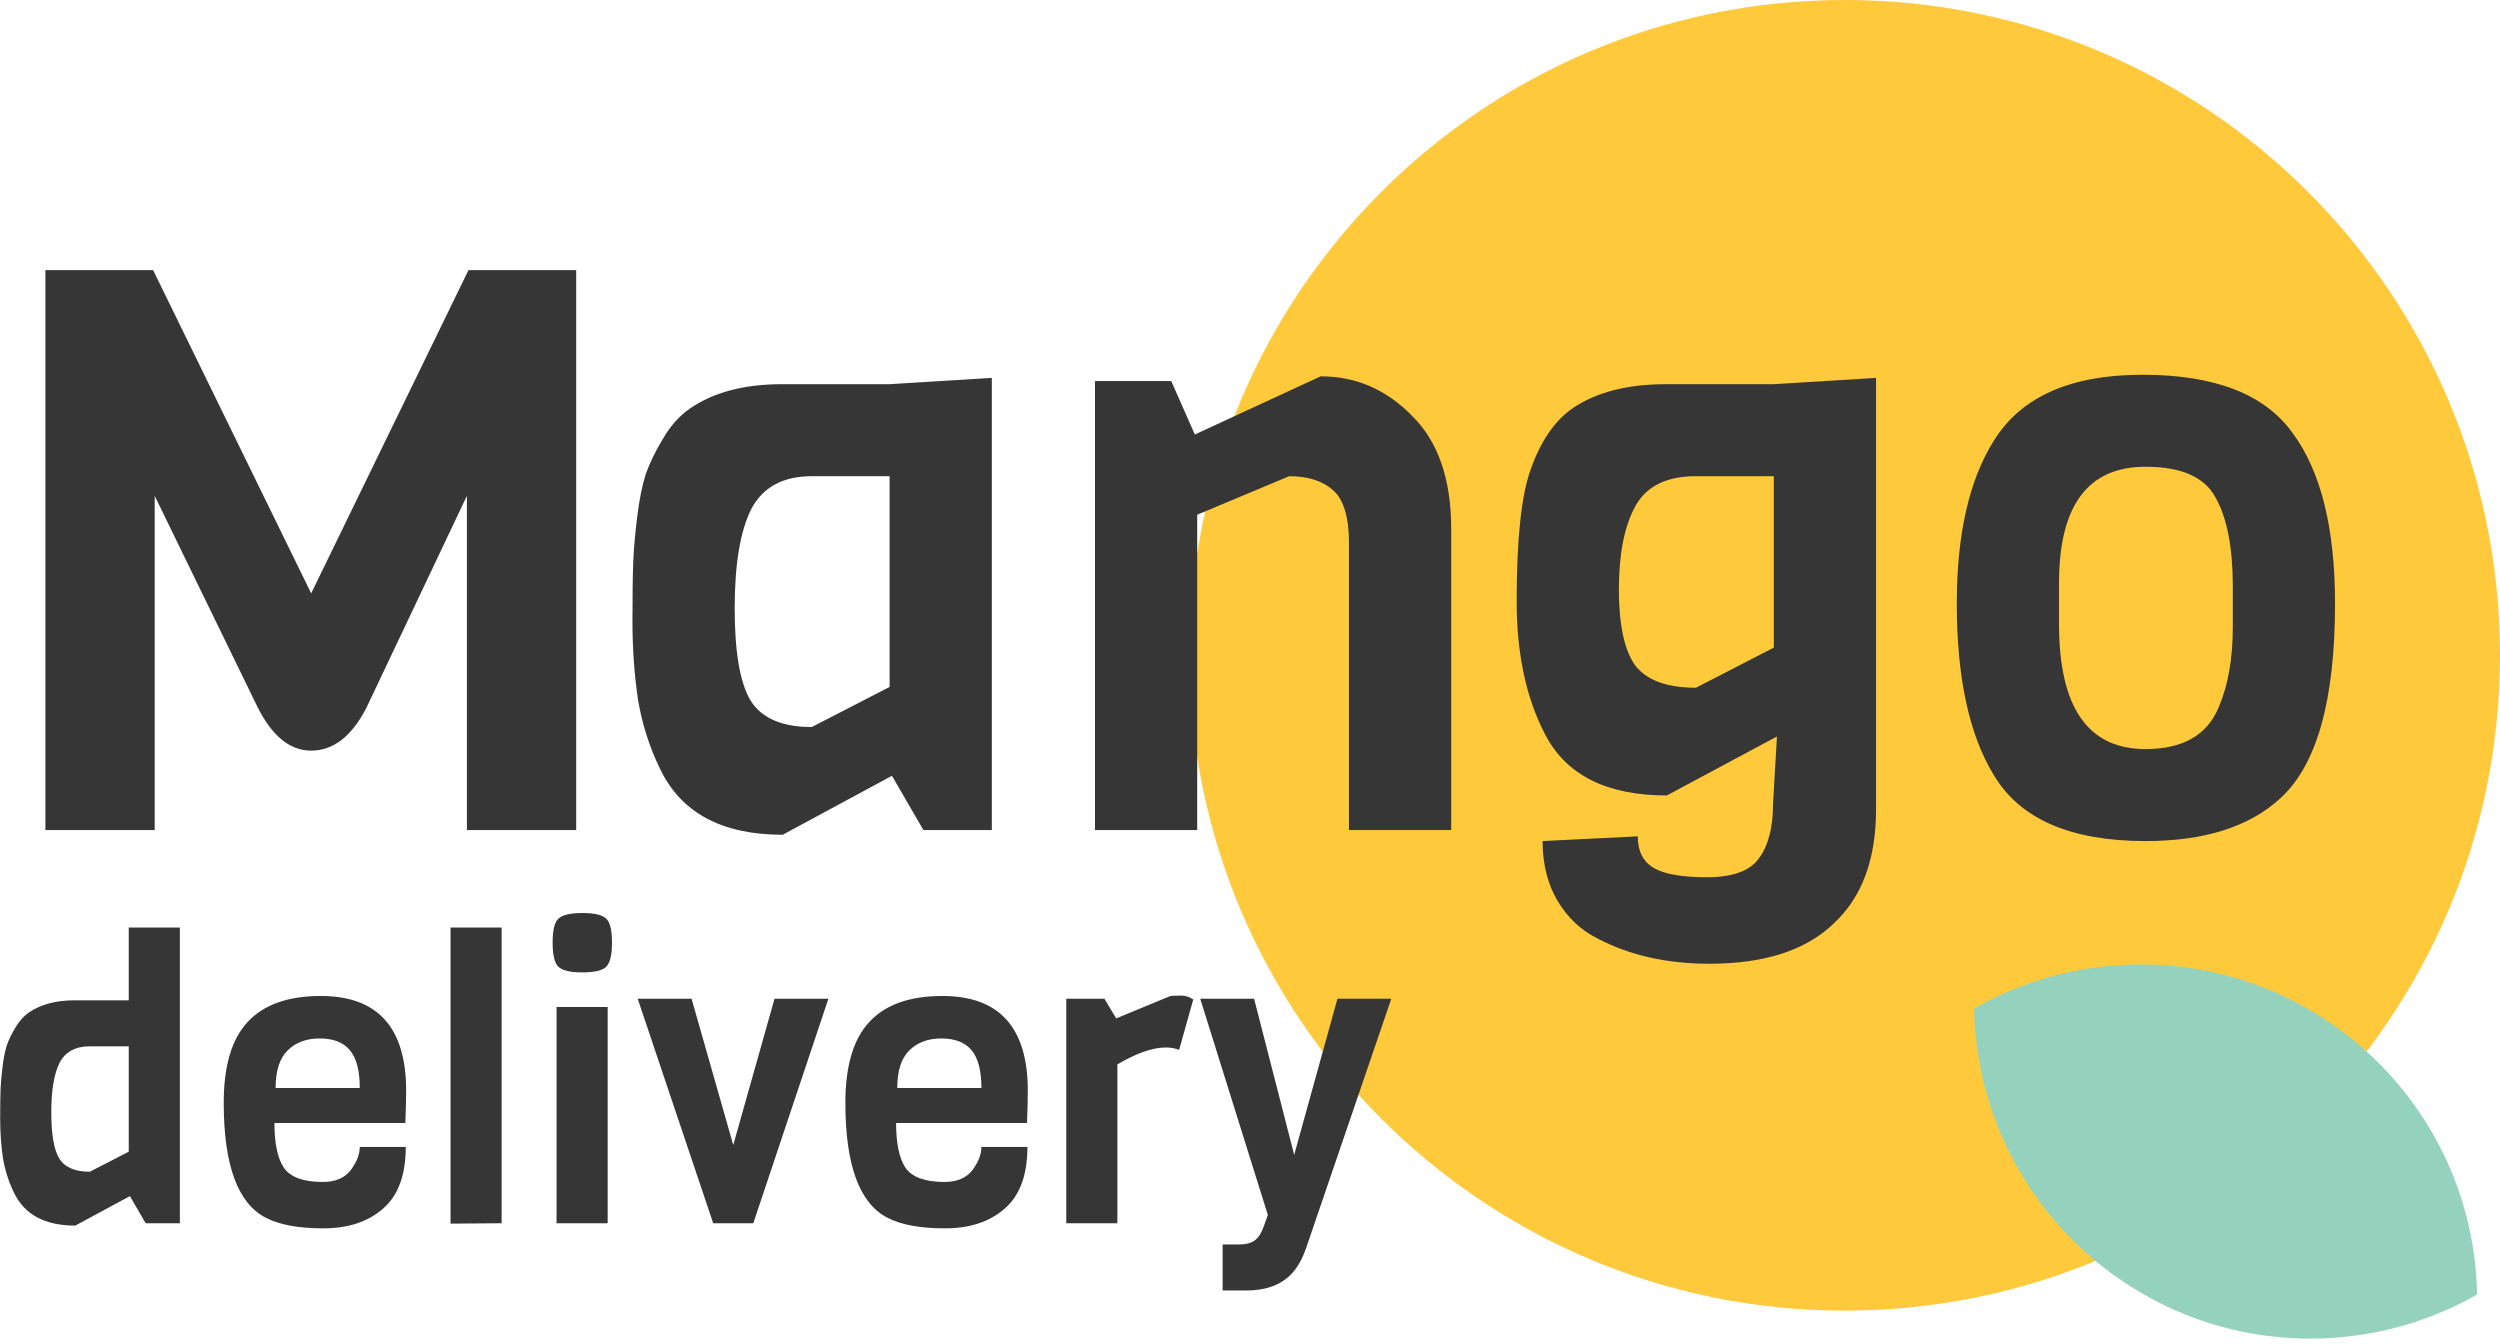
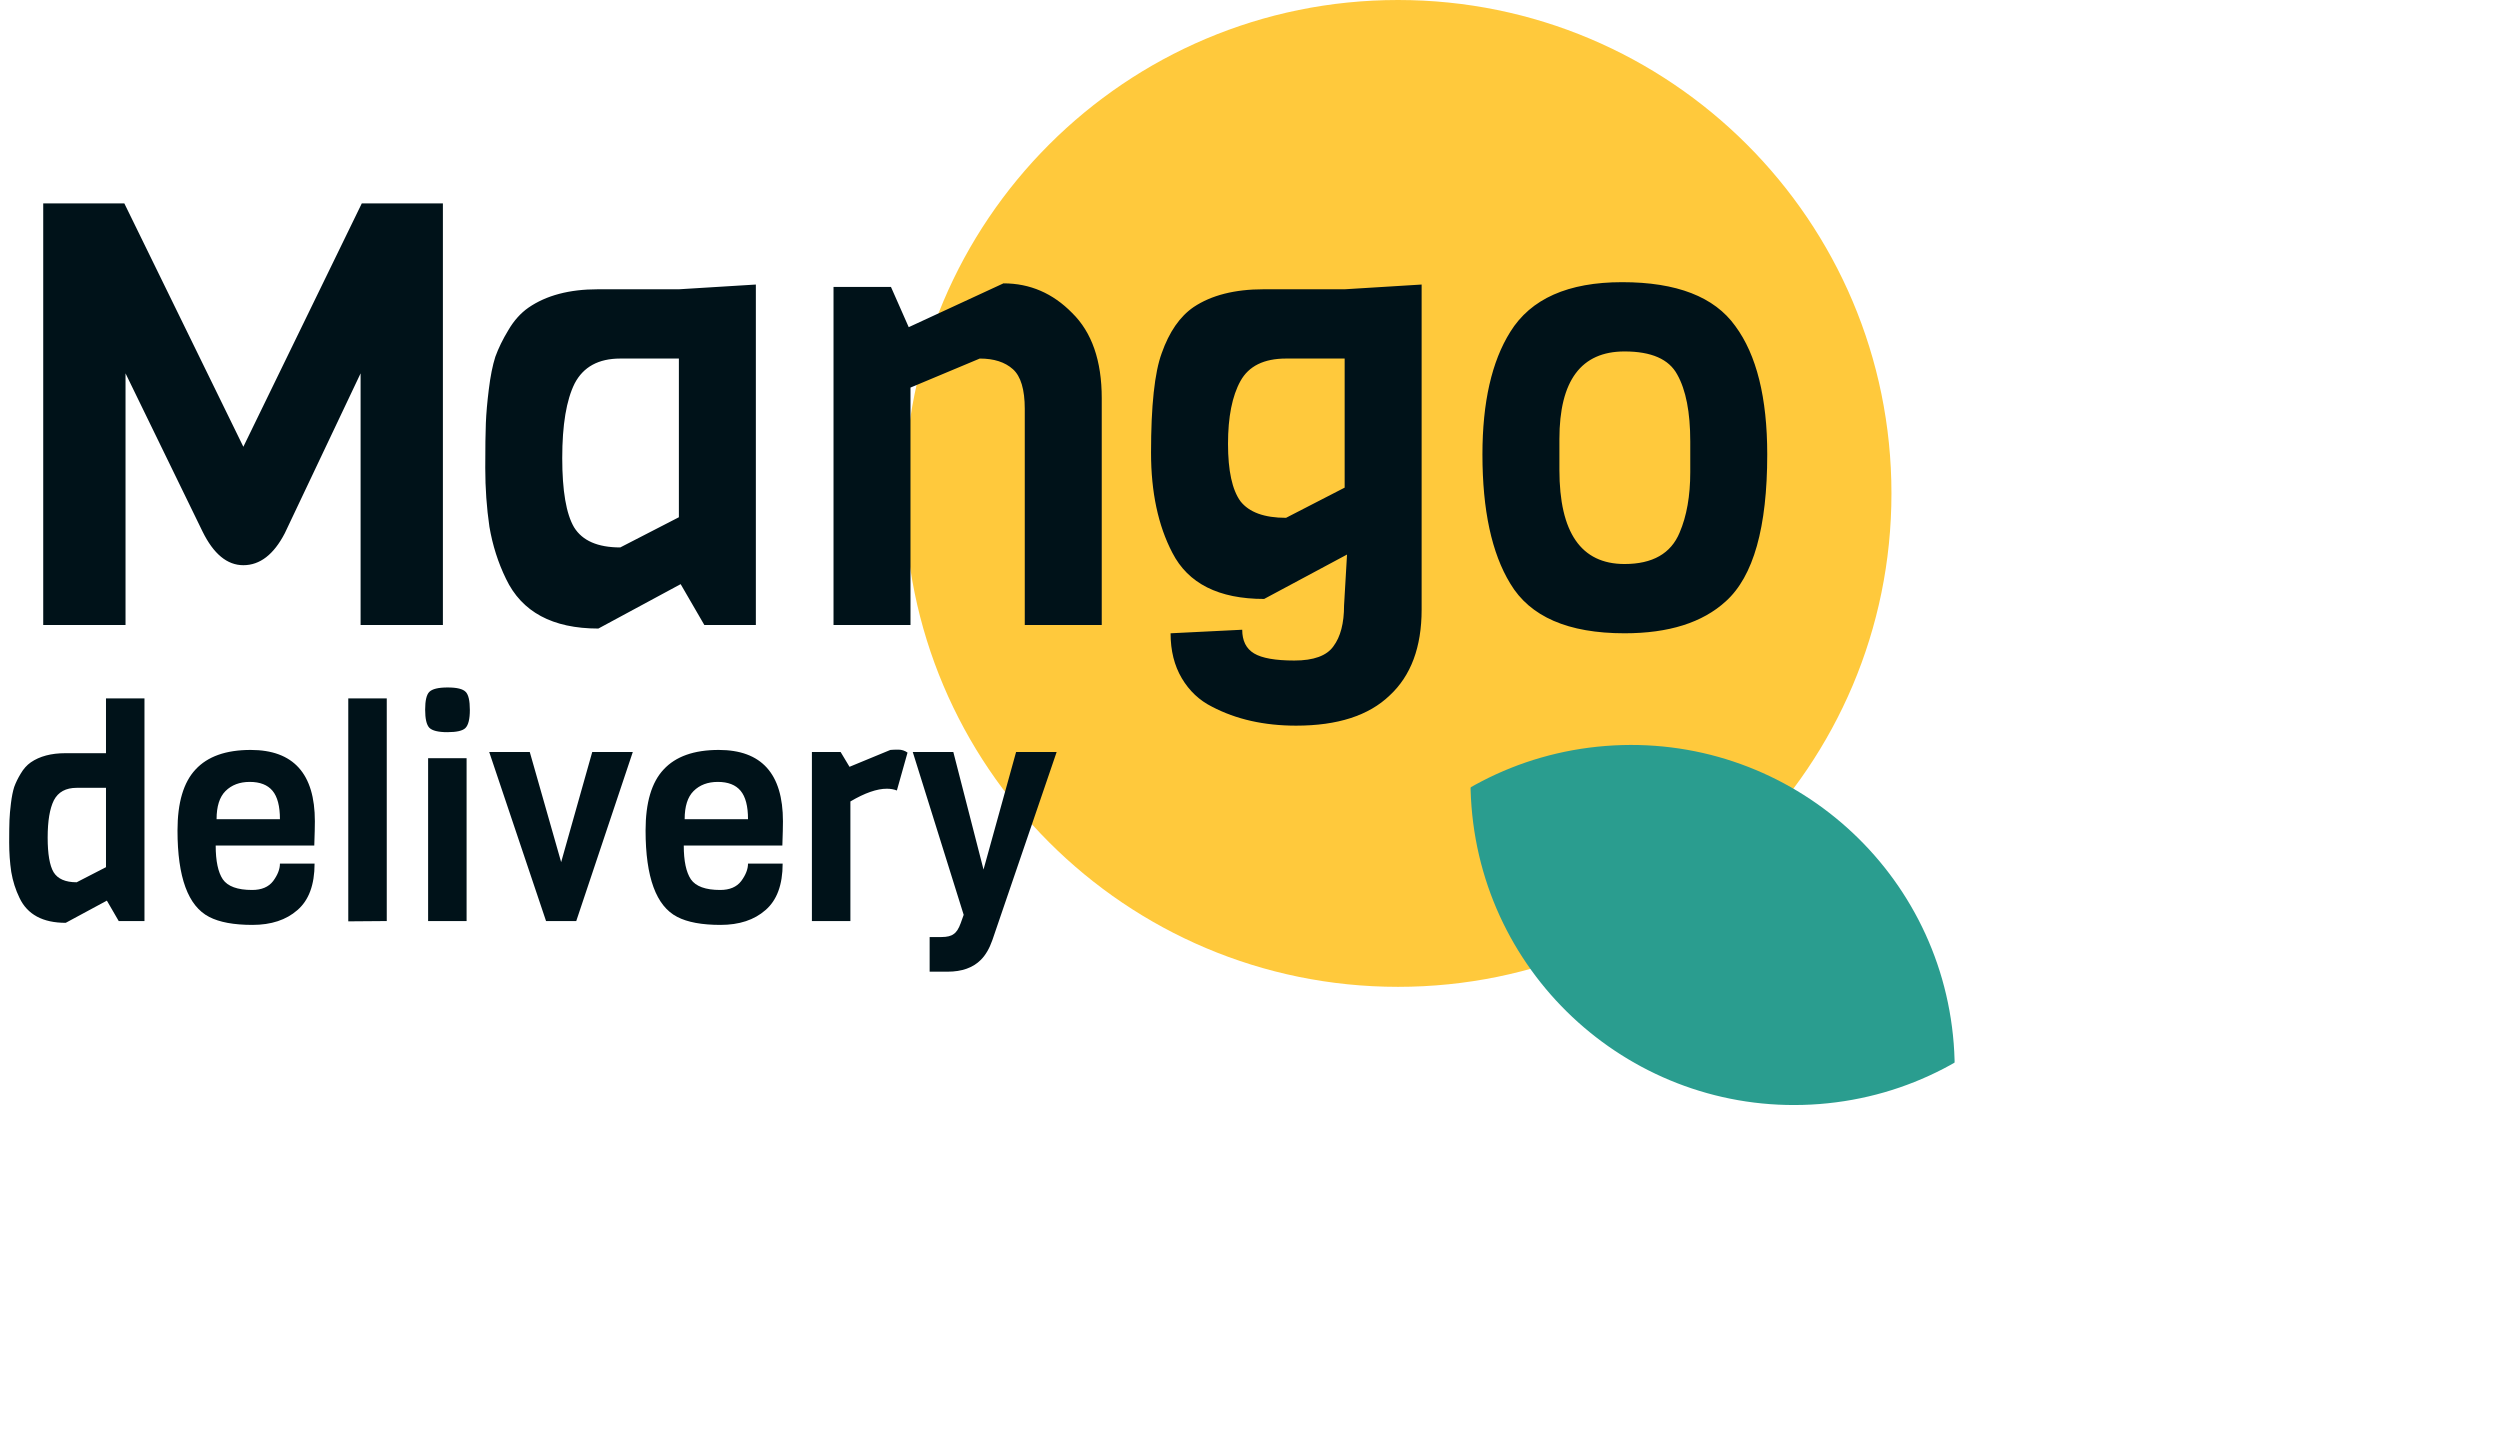
- <svg xmlns="http://www.w3.org/2000/svg" fill="none" viewBox="0.55 0 114.45 61.5">
+ <svg xmlns="http://www.w3.org/2000/svg" width="152" height="87" viewBox="0 0 152 87" fill="none">
  <circle cx="85" cy="30" r="30" fill="#FFC93C" />
-   <path d="M21.924 22.7L17.316 32.42C16.644 33.716 15.804 34.364 14.796 34.364C13.812 34.364 12.984 33.68 12.312 32.312L7.632 22.7V38H2.628V12.368H7.56L14.796 27.164L21.996 12.368H26.928V38H21.924V22.7ZM45.956 38H42.824L41.384 35.516L36.38 38.216C33.596 38.216 31.724 37.208 30.764 35.192C30.284 34.208 29.948 33.152 29.756 32.024C29.588 30.872 29.504 29.684 29.504 28.46C29.504 27.212 29.516 26.3 29.54 25.724C29.564 25.124 29.624 24.44 29.72 23.672C29.816 22.88 29.948 22.22 30.116 21.692C30.308 21.164 30.572 20.624 30.908 20.072C31.244 19.496 31.652 19.04 32.132 18.704C33.212 17.96 34.616 17.588 36.344 17.588H41.276L45.956 17.3V38ZM41.276 31.448V21.8H37.712C36.392 21.8 35.468 22.304 34.94 23.312C34.436 24.32 34.184 25.832 34.184 27.848C34.184 29.84 34.424 31.244 34.904 32.06C35.408 32.876 36.344 33.284 37.712 33.284L41.276 31.448ZM66.986 38H62.306V24.86C62.306 23.684 62.066 22.88 61.586 22.448C61.106 22.016 60.434 21.8 59.57 21.8L55.358 23.564V38H50.678V17.444H54.17L55.25 19.892L61.01 17.228C62.618 17.228 64.01 17.828 65.186 19.028C66.386 20.204 66.986 21.932 66.986 24.212V38ZM81.755 17.588L86.435 17.3V37.064C86.435 39.344 85.787 41.084 84.491 42.284C83.219 43.508 81.323 44.12 78.803 44.12C76.859 44.12 75.155 43.736 73.691 42.968C72.923 42.584 72.311 42.008 71.855 41.24C71.399 40.472 71.171 39.56 71.171 38.504L75.527 38.288C75.527 38.96 75.767 39.44 76.247 39.728C76.727 40.016 77.543 40.16 78.695 40.16C79.871 40.16 80.663 39.872 81.071 39.296C81.503 38.72 81.719 37.892 81.719 36.812L81.899 33.716L76.859 36.416C74.099 36.416 72.239 35.48 71.279 33.608C70.415 31.952 69.983 29.924 69.983 27.524C69.983 24.668 70.199 22.652 70.631 21.476C71.087 20.18 71.735 19.244 72.575 18.668C73.655 17.948 75.071 17.588 76.823 17.588H81.755ZM81.755 29.648V21.8H78.191C76.847 21.8 75.923 22.256 75.419 23.168C74.915 24.08 74.663 25.352 74.663 26.984C74.663 28.616 74.915 29.78 75.419 30.476C75.947 31.148 76.871 31.484 78.191 31.484L81.755 29.648ZM102.768 28.712V26.84C102.768 25.064 102.504 23.708 101.976 22.772C101.472 21.836 100.404 21.368 98.772 21.368C96.132 21.368 94.812 23.144 94.812 26.696V28.568C94.812 32.384 96.132 34.292 98.772 34.292C100.476 34.292 101.592 33.656 102.12 32.384C102.552 31.376 102.768 30.152 102.768 28.712ZM107.448 27.632C107.448 32.072 106.608 35.048 104.928 36.56C103.512 37.856 101.46 38.504 98.772 38.504C95.34 38.504 93.024 37.496 91.824 35.48C90.696 33.632 90.132 31.016 90.132 27.632C90.132 24.464 90.696 21.98 91.824 20.18C93.072 18.164 95.34 17.156 98.628 17.156C101.94 17.156 104.232 18.044 105.504 19.82C106.8 21.572 107.448 24.176 107.448 27.632Z" fill="#363636" />
-   <path d="M8.784 56H7.218L6.498 54.758L3.996 56.108C2.604 56.108 1.668 55.604 1.188 54.596C0.948 54.104 0.78 53.576 0.684 53.012C0.6 52.436 0.558 51.842 0.558 51.23C0.558 50.606 0.564 50.15 0.576 49.862C0.588 49.562 0.618 49.22 0.666 48.836C0.714 48.44 0.78 48.11 0.864 47.846C0.96 47.582 1.092 47.312 1.26 47.036C1.428 46.748 1.632 46.52 1.872 46.352C2.412 45.98 3.114 45.794 3.978 45.794H6.444V42.464H8.784V56ZM6.444 52.724V47.9H4.662C4.002 47.9 3.54 48.152 3.276 48.656C3.024 49.16 2.898 49.916 2.898 50.924C2.898 51.92 3.018 52.622 3.258 53.03C3.51 53.438 3.978 53.642 4.662 53.642L6.444 52.724ZM19.108 51.41H13.114C13.114 52.346 13.258 53.03 13.546 53.462C13.846 53.894 14.44 54.11 15.328 54.11C15.904 54.11 16.33 53.93 16.606 53.57C16.882 53.198 17.02 52.844 17.02 52.508H19.126C19.126 53.792 18.778 54.734 18.082 55.334C17.398 55.934 16.486 56.234 15.346 56.234C14.218 56.234 13.342 56.072 12.718 55.748C11.434 55.088 10.792 53.336 10.792 50.492C10.792 48.8 11.158 47.564 11.89 46.784C12.622 45.992 13.738 45.596 15.238 45.596C17.842 45.596 19.144 47.042 19.144 49.934C19.144 50.246 19.132 50.738 19.108 51.41ZM13.168 49.808H17.02C17.02 49.016 16.87 48.44 16.57 48.08C16.27 47.72 15.808 47.54 15.184 47.54C14.572 47.54 14.08 47.726 13.708 48.098C13.348 48.458 13.168 49.028 13.168 49.808ZM23.515 56L21.175 56.018V42.464H23.515V56ZM27.217 41.798C27.781 41.798 28.147 41.888 28.315 42.068C28.483 42.236 28.567 42.602 28.567 43.166C28.567 43.718 28.477 44.084 28.297 44.264C28.129 44.432 27.763 44.516 27.199 44.516C26.647 44.516 26.281 44.426 26.101 44.246C25.933 44.066 25.849 43.7 25.849 43.148C25.849 42.596 25.933 42.236 26.101 42.068C26.281 41.888 26.653 41.798 27.217 41.798ZM28.369 56H26.029V46.1H28.369V56ZM38.474 45.722L35.036 56H33.2L29.744 45.722H32.21L34.118 52.418L36.008 45.722H38.474ZM47.567 51.41H41.573C41.573 52.346 41.717 53.03 42.005 53.462C42.305 53.894 42.899 54.11 43.787 54.11C44.363 54.11 44.789 53.93 45.065 53.57C45.341 53.198 45.479 52.844 45.479 52.508H47.585C47.585 53.792 47.237 54.734 46.541 55.334C45.857 55.934 44.945 56.234 43.805 56.234C42.677 56.234 41.801 56.072 41.177 55.748C39.893 55.088 39.251 53.336 39.251 50.492C39.251 48.8 39.617 47.564 40.349 46.784C41.081 45.992 42.197 45.596 43.697 45.596C46.301 45.596 47.603 47.042 47.603 49.934C47.603 50.246 47.591 50.738 47.567 51.41ZM41.627 49.808H45.479C45.479 49.016 45.329 48.44 45.029 48.08C44.729 47.72 44.267 47.54 43.643 47.54C43.031 47.54 42.539 47.726 42.167 48.098C41.807 48.458 41.627 49.028 41.627 49.808ZM55.178 45.758L54.53 48.062C54.35 47.99 54.146 47.954 53.918 47.954C53.318 47.954 52.58 48.212 51.704 48.728V56H49.364V45.722H51.11L51.65 46.622L54.134 45.596C54.254 45.584 54.416 45.578 54.62 45.578C54.824 45.578 55.01 45.638 55.178 45.758ZM64.244 45.722L60.338 57.152C60.158 57.668 59.924 58.07 59.636 58.358C59.156 58.838 58.484 59.078 57.62 59.078H56.522V56.972H57.242C57.578 56.972 57.824 56.912 57.98 56.792C58.148 56.684 58.292 56.462 58.412 56.126L58.592 55.622L55.496 45.722H57.962L59.798 52.868L61.778 45.722H64.244Z" fill="#363636" />
-   <mask id="mask0_380_820" style="mask-type:alpha" maskUnits="userSpaceOnUse" x="83" y="44" width="31" height="31">
-     <circle cx="98.553" cy="59.553" r="15.401" transform="rotate(-4.46519 98.5529 59.5534)" fill="#94D2BD" />
+   <path d="M21.924 22.7L17.316 32.42C16.644 33.716 15.804 34.364 14.796 34.364C13.812 34.364 12.984 33.68 12.312 32.312L7.632 22.7V38H2.628V12.368H7.56L14.796 27.164L21.996 12.368H26.928V38H21.924V22.7ZM45.956 38H42.824L41.384 35.516L36.38 38.216C33.596 38.216 31.724 37.208 30.764 35.192C30.284 34.208 29.948 33.152 29.756 32.024C29.588 30.872 29.504 29.684 29.504 28.46C29.504 27.212 29.516 26.3 29.54 25.724C29.564 25.124 29.624 24.44 29.72 23.672C29.816 22.88 29.948 22.22 30.116 21.692C30.308 21.164 30.572 20.624 30.908 20.072C31.244 19.496 31.652 19.04 32.132 18.704C33.212 17.96 34.616 17.588 36.344 17.588H41.276L45.956 17.3V38ZM41.276 31.448V21.8H37.712C36.392 21.8 35.468 22.304 34.94 23.312C34.436 24.32 34.184 25.832 34.184 27.848C34.184 29.84 34.424 31.244 34.904 32.06C35.408 32.876 36.344 33.284 37.712 33.284L41.276 31.448ZM66.986 38H62.306V24.86C62.306 23.684 62.066 22.88 61.586 22.448C61.106 22.016 60.434 21.8 59.57 21.8L55.358 23.564V38H50.678V17.444H54.17L55.25 19.892L61.01 17.228C62.618 17.228 64.01 17.828 65.186 19.028C66.386 20.204 66.986 21.932 66.986 24.212V38ZM81.755 17.588L86.435 17.3V37.064C86.435 39.344 85.787 41.084 84.491 42.284C83.219 43.508 81.323 44.12 78.803 44.12C76.859 44.12 75.155 43.736 73.691 42.968C72.923 42.584 72.311 42.008 71.855 41.24C71.399 40.472 71.171 39.56 71.171 38.504L75.527 38.288C75.527 38.96 75.767 39.44 76.247 39.728C76.727 40.016 77.543 40.16 78.695 40.16C79.871 40.16 80.663 39.872 81.071 39.296C81.503 38.72 81.719 37.892 81.719 36.812L81.899 33.716L76.859 36.416C74.099 36.416 72.239 35.48 71.279 33.608C70.415 31.952 69.983 29.924 69.983 27.524C69.983 24.668 70.199 22.652 70.631 21.476C71.087 20.18 71.735 19.244 72.575 18.668C73.655 17.948 75.071 17.588 76.823 17.588H81.755ZM81.755 29.648V21.8H78.191C76.847 21.8 75.923 22.256 75.419 23.168C74.915 24.08 74.663 25.352 74.663 26.984C74.663 28.616 74.915 29.78 75.419 30.476C75.947 31.148 76.871 31.484 78.191 31.484L81.755 29.648ZM102.768 28.712V26.84C102.768 25.064 102.504 23.708 101.976 22.772C101.472 21.836 100.404 21.368 98.772 21.368C96.132 21.368 94.812 23.144 94.812 26.696V28.568C94.812 32.384 96.132 34.292 98.772 34.292C100.476 34.292 101.592 33.656 102.12 32.384C102.552 31.376 102.768 30.152 102.768 28.712ZM107.448 27.632C107.448 32.072 106.608 35.048 104.928 36.56C103.512 37.856 101.46 38.504 98.772 38.504C95.34 38.504 93.024 37.496 91.824 35.48C90.696 33.632 90.132 31.016 90.132 27.632C90.132 24.464 90.696 21.98 91.824 20.18C93.072 18.164 95.34 17.156 98.628 17.156C101.94 17.156 104.232 18.044 105.504 19.82C106.8 21.572 107.448 24.176 107.448 27.632Z" fill="#001219" />
+   <path d="M8.784 56H7.218L6.498 54.758L3.996 56.108C2.604 56.108 1.668 55.604 1.188 54.596C0.948 54.104 0.78 53.576 0.684 53.012C0.6 52.436 0.558 51.842 0.558 51.23C0.558 50.606 0.564 50.15 0.576 49.862C0.588 49.562 0.618 49.22 0.666 48.836C0.714 48.44 0.78 48.11 0.864 47.846C0.96 47.582 1.092 47.312 1.26 47.036C1.428 46.748 1.632 46.52 1.872 46.352C2.412 45.98 3.114 45.794 3.978 45.794H6.444V42.464H8.784V56ZM6.444 52.724V47.9H4.662C4.002 47.9 3.54 48.152 3.276 48.656C3.024 49.16 2.898 49.916 2.898 50.924C2.898 51.92 3.018 52.622 3.258 53.03C3.51 53.438 3.978 53.642 4.662 53.642L6.444 52.724ZM19.108 51.41H13.114C13.114 52.346 13.258 53.03 13.546 53.462C13.846 53.894 14.44 54.11 15.328 54.11C15.904 54.11 16.33 53.93 16.606 53.57C16.882 53.198 17.02 52.844 17.02 52.508H19.126C19.126 53.792 18.778 54.734 18.082 55.334C17.398 55.934 16.486 56.234 15.346 56.234C14.218 56.234 13.342 56.072 12.718 55.748C11.434 55.088 10.792 53.336 10.792 50.492C10.792 48.8 11.158 47.564 11.89 46.784C12.622 45.992 13.738 45.596 15.238 45.596C17.842 45.596 19.144 47.042 19.144 49.934C19.144 50.246 19.132 50.738 19.108 51.41ZM13.168 49.808H17.02C17.02 49.016 16.87 48.44 16.57 48.08C16.27 47.72 15.808 47.54 15.184 47.54C14.572 47.54 14.08 47.726 13.708 48.098C13.348 48.458 13.168 49.028 13.168 49.808ZM23.515 56L21.175 56.018V42.464H23.515V56ZM27.217 41.798C27.781 41.798 28.147 41.888 28.315 42.068C28.483 42.236 28.567 42.602 28.567 43.166C28.567 43.718 28.477 44.084 28.297 44.264C28.129 44.432 27.763 44.516 27.199 44.516C26.647 44.516 26.281 44.426 26.101 44.246C25.933 44.066 25.849 43.7 25.849 43.148C25.849 42.596 25.933 42.236 26.101 42.068C26.281 41.888 26.653 41.798 27.217 41.798ZM28.369 56H26.029V46.1H28.369V56ZM38.474 45.722L35.036 56H33.2L29.744 45.722H32.21L34.118 52.418L36.008 45.722H38.474ZM47.567 51.41H41.573C41.573 52.346 41.717 53.03 42.005 53.462C42.305 53.894 42.899 54.11 43.787 54.11C44.363 54.11 44.789 53.93 45.065 53.57C45.341 53.198 45.479 52.844 45.479 52.508H47.585C47.585 53.792 47.237 54.734 46.541 55.334C45.857 55.934 44.945 56.234 43.805 56.234C42.677 56.234 41.801 56.072 41.177 55.748C39.893 55.088 39.251 53.336 39.251 50.492C39.251 48.8 39.617 47.564 40.349 46.784C41.081 45.992 42.197 45.596 43.697 45.596C46.301 45.596 47.603 47.042 47.603 49.934C47.603 50.246 47.591 50.738 47.567 51.41ZM41.627 49.808H45.479C45.479 49.016 45.329 48.44 45.029 48.08C44.729 47.72 44.267 47.54 43.643 47.54C43.031 47.54 42.539 47.726 42.167 48.098C41.807 48.458 41.627 49.028 41.627 49.808ZM55.178 45.758L54.53 48.062C54.35 47.99 54.146 47.954 53.918 47.954C53.318 47.954 52.58 48.212 51.704 48.728V56H49.364V45.722H51.11L51.65 46.622L54.134 45.596C54.254 45.584 54.416 45.578 54.62 45.578C54.824 45.578 55.01 45.638 55.178 45.758ZM64.244 45.722L60.338 57.152C60.158 57.668 59.924 58.07 59.636 58.358C59.156 58.838 58.484 59.078 57.62 59.078H56.522V56.972H57.242C57.578 56.972 57.824 56.912 57.98 56.792C58.148 56.684 58.292 56.462 58.412 56.126L58.592 55.622L55.496 45.722H57.962L59.798 52.868L61.778 45.722H64.244Z" fill="#001219" />
+   <mask id="mask0_382_883" style="mask-type:alpha" maskUnits="userSpaceOnUse" x="79" y="45" width="40" height="40">
+     <circle cx="99.159" cy="64.98" r="19.686" transform="rotate(-4.46519 99.159 64.9795)" fill="#94D2BD" />
  </mask>
-   <g mask="url(#mask0_380_820)">
-     <circle cx="106.324" cy="45.879" r="15.401" transform="rotate(-4.46519 106.324 45.8786)" fill="#94D2BD" />
+   <g mask="url(#mask0_382_883)">
+     <circle cx="109.093" cy="47.499" r="19.686" transform="rotate(-4.46519 109.093 47.499)" fill="#2A9D8F" />
  </g>
</svg>
